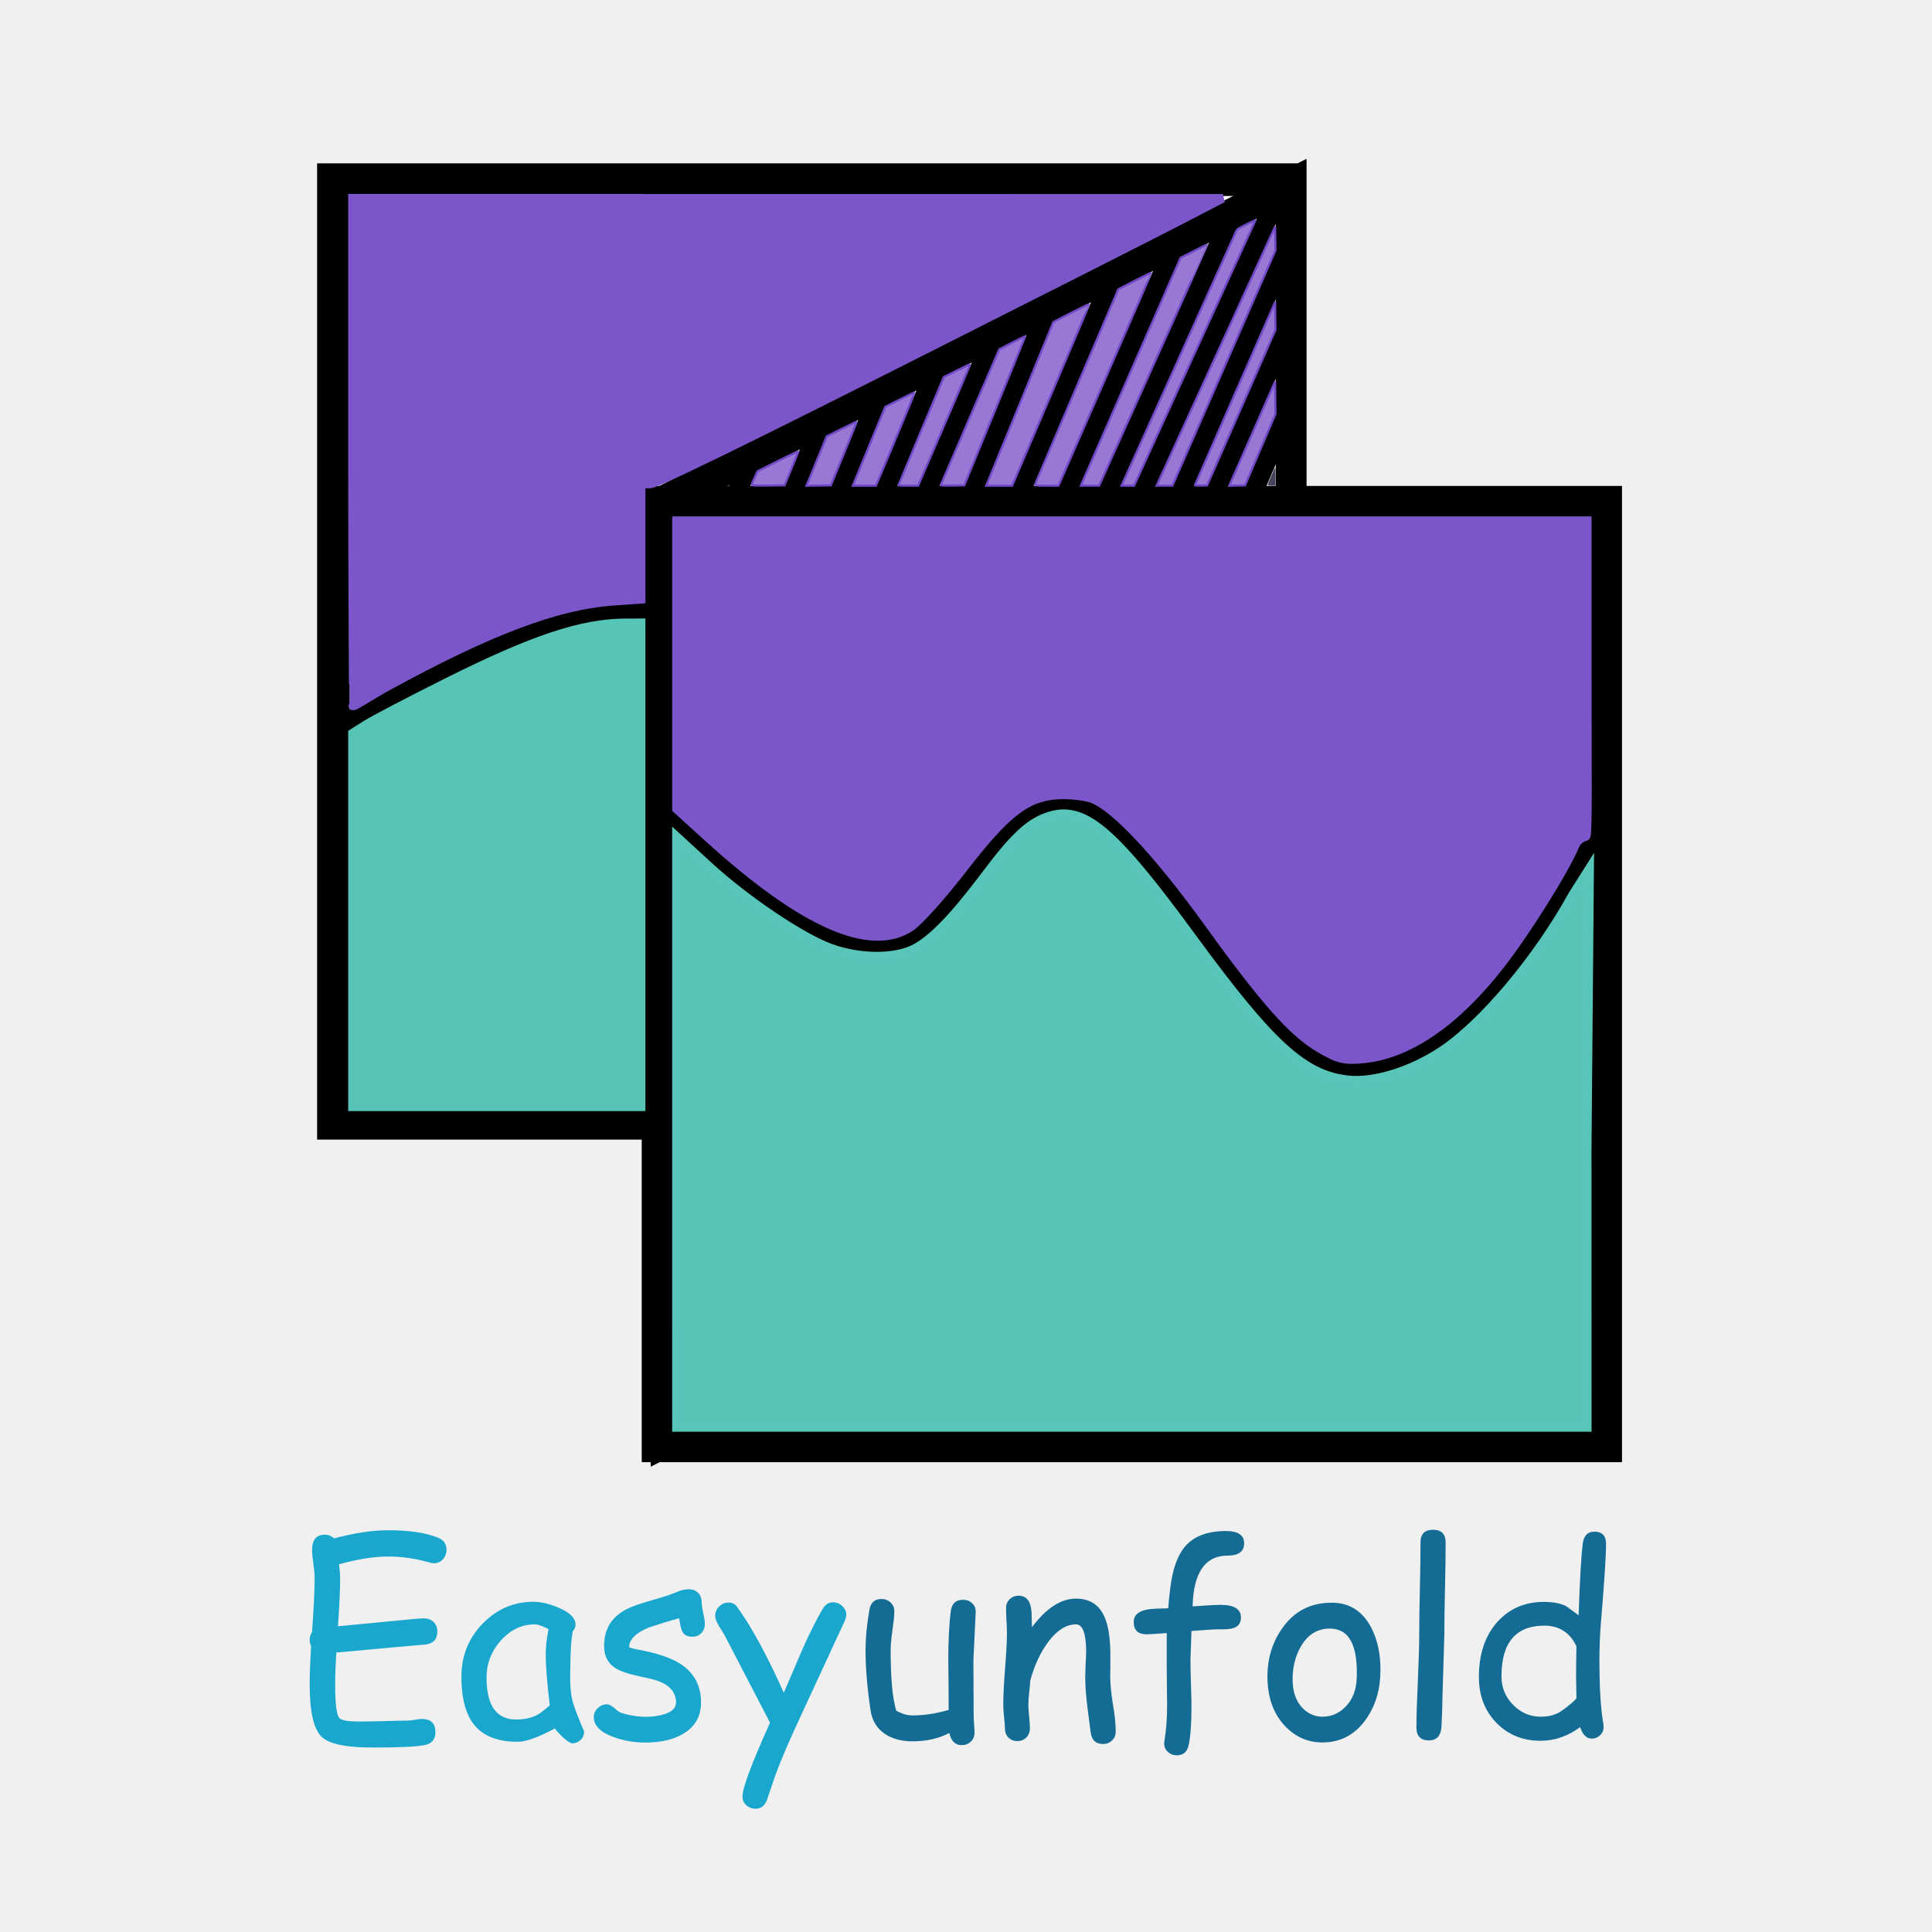
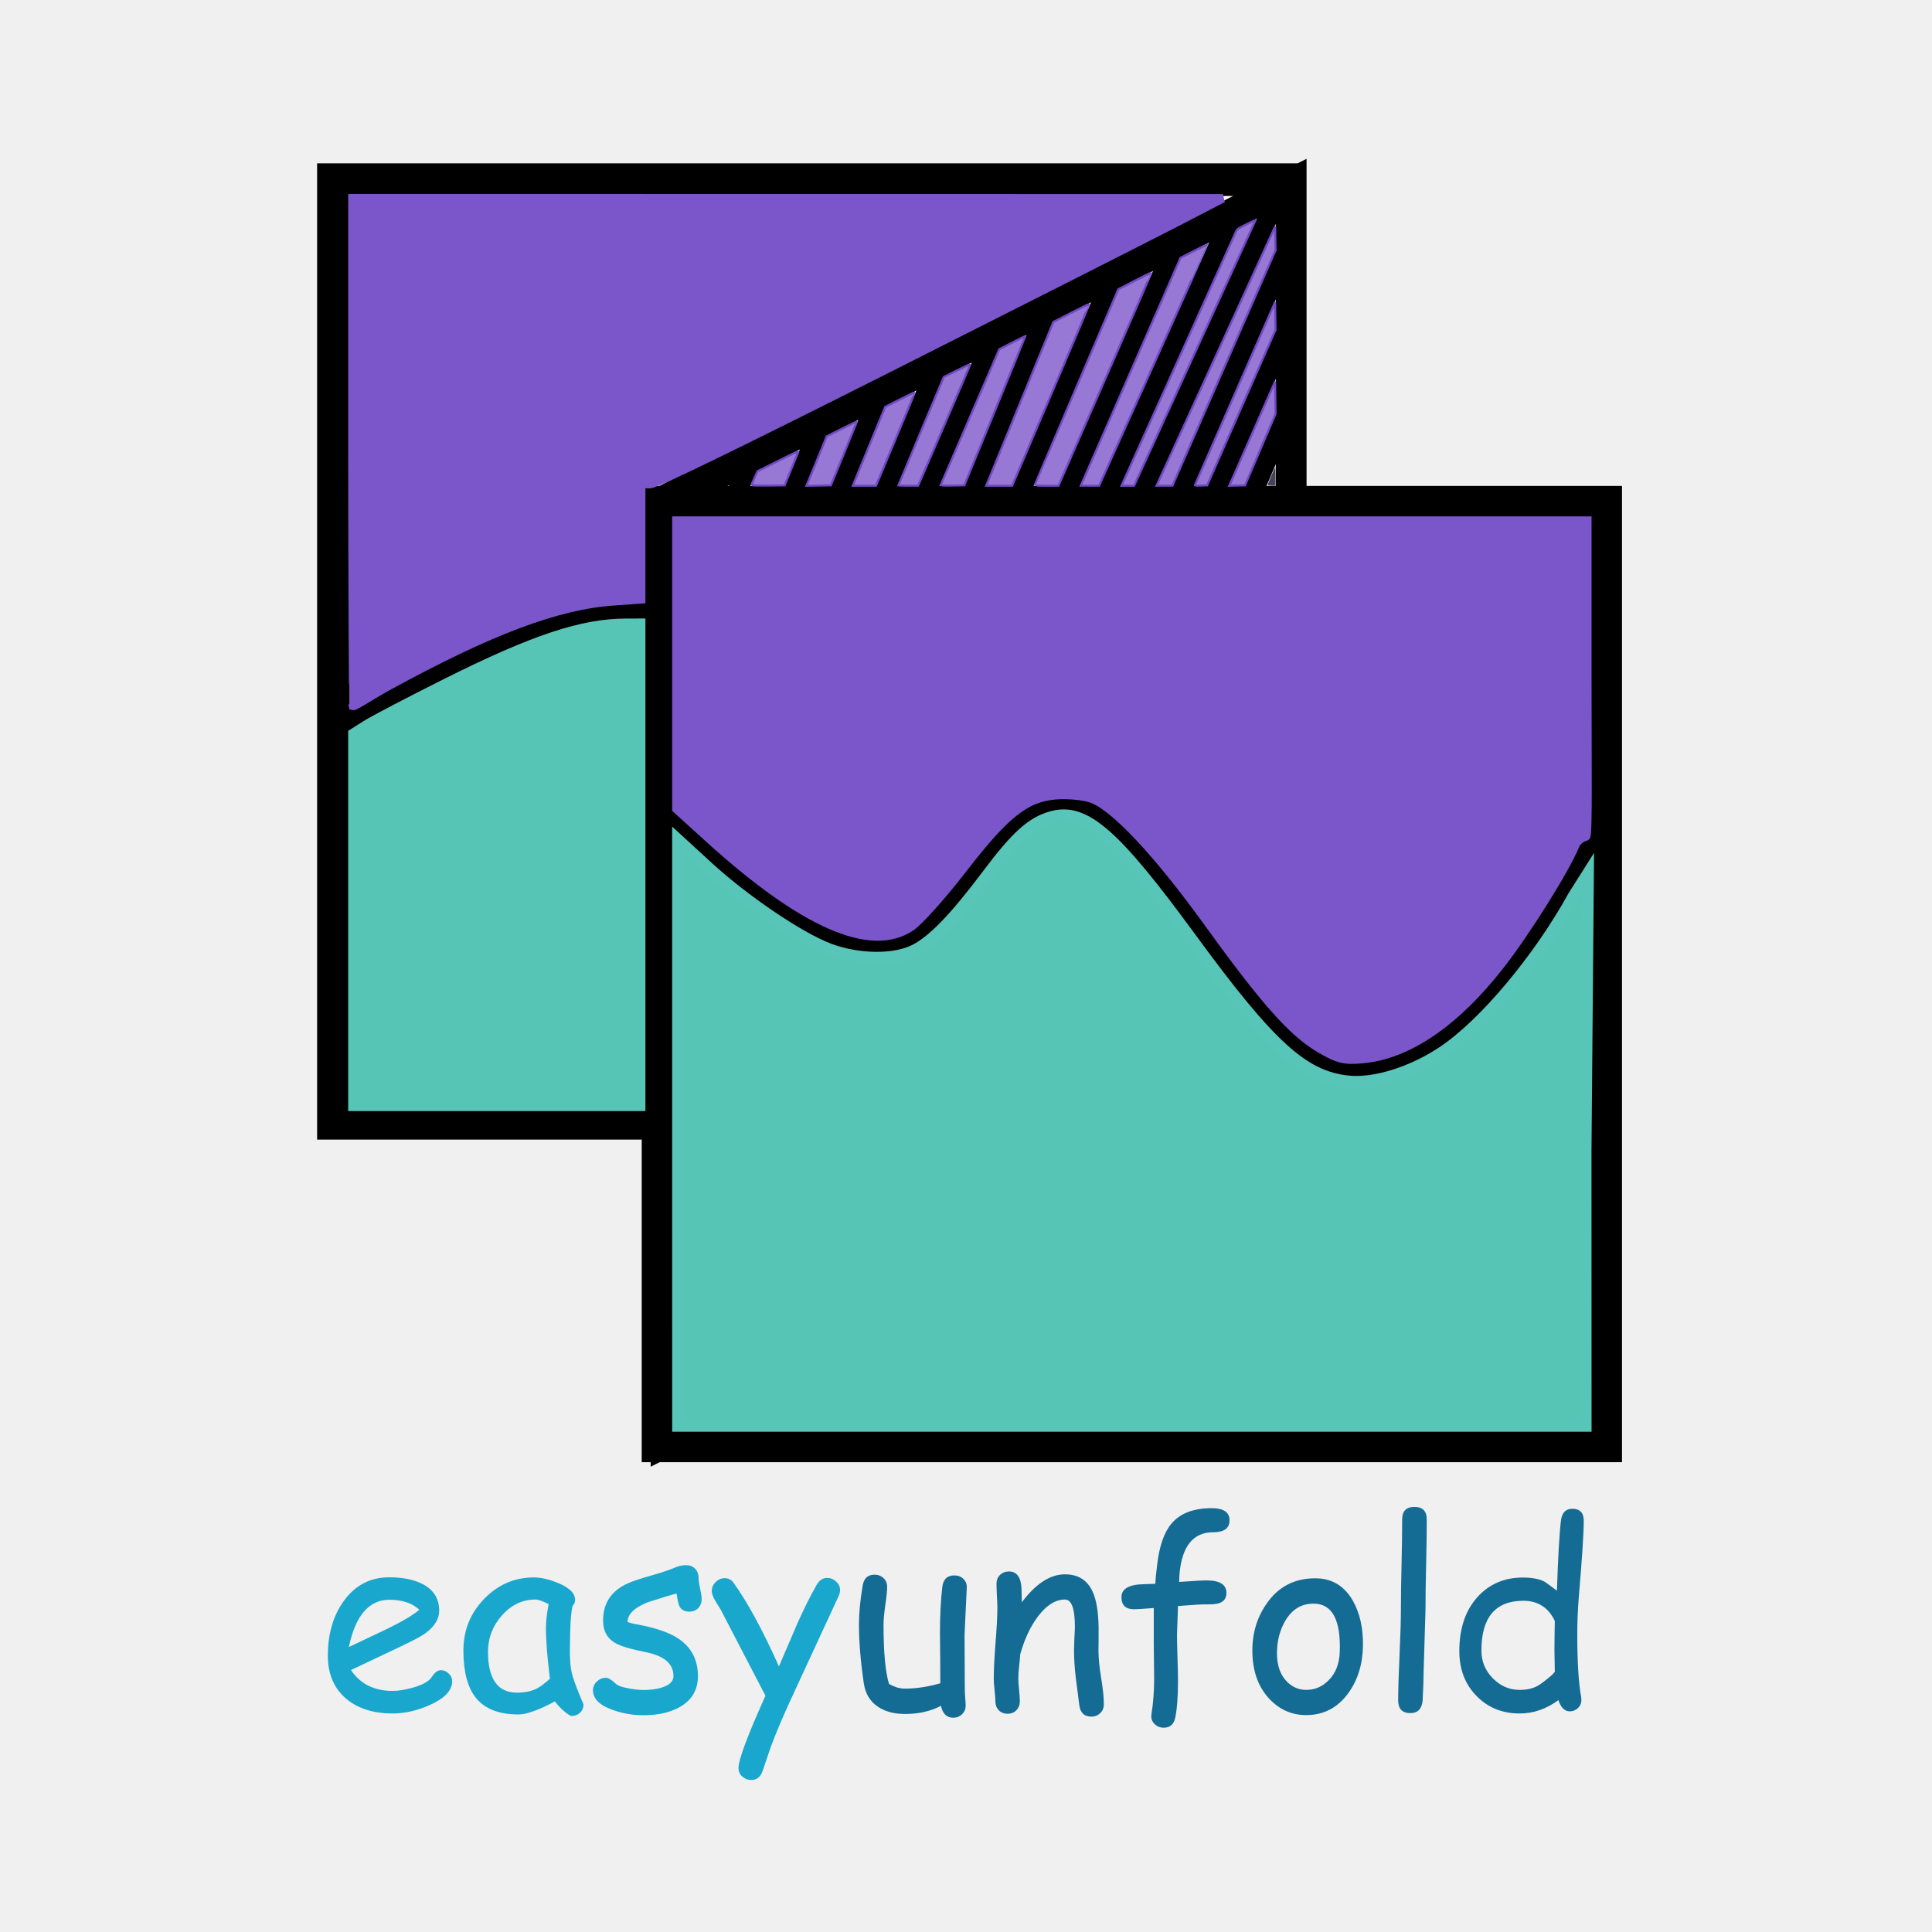
<svg xmlns="http://www.w3.org/2000/svg" width="512" height="512" viewBox="0 0 512 512" version="1.1" id="svg5" xml:space="preserve">
  <defs id="defs2" />
  <g id="layer1">
    <g id="g5330" style="display:none">
      <path style="fill:none;stroke:#000000;stroke-width:4;stroke-dasharray:16, 4;stroke-dashoffset:0;stroke-opacity:1" d="m 314.055,169.998 v 97.583 l -97.119,47.093" id="path1266" />
      <path style="fill:none;stroke:#000000;stroke-width:4;stroke-dasharray:16, 4;stroke-dashoffset:0;stroke-opacity:1" d="m 217.708,266.345 96.347,1.235" id="path3698" />
    </g>
    <path style="fill:#ffdd55;fill-opacity:1;stroke:none;stroke-width:1.31;stroke-dasharray:none;stroke-dashoffset:0;stroke-opacity:1" d="" id="path6287" />
    <g aria-label="easyunfold" id="text12029" style="font-size:40px;font-family:'Comic Sans MS';-inkscape-font-specification:'Comic Sans MS';fill:#7b55ca;stroke-width:3">
      <g id="g24918" transform="matrix(1.730283,0,0,1.730283,-201.2396,-161.8393)">
        <rect style="fill:#ffffff;stroke:#000000;stroke-width:5;stroke-dasharray:none;stroke-opacity:1" id="rect1015" width="145.139" height="144.521" x="167.373" y="121.052" />
        <path style="fill:none;fill-opacity:1;stroke:#000000;stroke-width:3;stroke-dasharray:none;stroke-dashoffset:0;stroke-opacity:1" d="m 168.149,205.001 c 0,0 27.469,-16.902 40.926,-17.623 35.681,0.182 35.555,-9.548 65.52,-8.115 22.364,1.222 37.983,16.676 37.983,16.676" id="path5211-5" />
        <rect style="fill:#ffffff;stroke:#000000;stroke-width:5.293;stroke-dasharray:none;stroke-opacity:1" id="rect1015-7-5" width="107.26" height="144.256" x="244.623" y="280.415" transform="matrix(0.8925004,-0.4510466,0,1,0,0)" ry="0" />
        <g id="g2556" style="fill:none;fill-opacity:1;stroke:#000000;stroke-width:3;stroke-dasharray:none;stroke-opacity:1">
          <path style="fill:none;fill-opacity:1;stroke:#000000;stroke-width:3;stroke-dasharray:none;stroke-dashoffset:0;stroke-opacity:1" d="m 305.047,126.43 -19.871,44.108" id="path1510" />
          <path style="fill:none;fill-opacity:1;stroke:#000000;stroke-width:3;stroke-dasharray:none;stroke-dashoffset:0;stroke-opacity:1" d="M 312.799,121.844 290.526,170.538" id="path1510-4" />
          <path style="fill:none;fill-opacity:1;stroke:#000000;stroke-width:3;stroke-dasharray:none;stroke-dashoffset:0;stroke-opacity:1" d="m 313.454,131.67 -17.032,38.868" id="path1510-4-0" />
          <path style="fill:none;fill-opacity:1;stroke:#000000;stroke-width:3;stroke-dasharray:none;stroke-dashoffset:0;stroke-opacity:1" d="m 314.109,142.37 -13.538,30.789" id="path2523" />
          <path style="fill:none;fill-opacity:1;stroke:#000000;stroke-width:3;stroke-dasharray:none;stroke-dashoffset:0;stroke-opacity:1" d="m 313.891,155.69 -6.987,16.377" id="path2525" />
          <path style="fill:none;fill-opacity:1;stroke:#000000;stroke-width:3;stroke-dasharray:none;stroke-dashoffset:0;stroke-opacity:1" d="M 296.204,131.234 279.172,170.101" id="path2527" />
          <path style="fill:none;fill-opacity:1;stroke:#000000;stroke-width:3;stroke-dasharray:none;stroke-dashoffset:0;stroke-opacity:1" d="m 287.032,135.164 -15.503,36.248" id="path2529" />
          <path style="fill:none;fill-opacity:1;stroke:#000000;stroke-width:3;stroke-dasharray:none;stroke-dashoffset:0;stroke-opacity:1" d="M 276.77,140.841 262.795,174.905" id="path2531" />
          <path style="fill:none;fill-opacity:1;stroke:#000000;stroke-width:3;stroke-dasharray:none;stroke-dashoffset:0;stroke-opacity:1" d="m 268.909,144.117 -11.791,27.295" id="path2533" />
          <path style="fill:none;fill-opacity:1;stroke:#000000;stroke-width:3;stroke-dasharray:none;stroke-dashoffset:0;stroke-opacity:1" d="m 260.611,147.829 -9.826,23.364" id="path2535" />
          <path style="fill:none;fill-opacity:1;stroke:#000000;stroke-width:3;stroke-dasharray:none;stroke-dashoffset:0;stroke-opacity:1" d="m 251.44,152.851 -7.206,17.469" id="path2537" />
          <path style="fill:none;fill-opacity:1;stroke:#000000;stroke-width:3;stroke-dasharray:none;stroke-dashoffset:0;stroke-opacity:1" d="m 241.832,158.965 -5.677,13.757" id="path2539" />
          <path style="fill:none;fill-opacity:1;stroke:#000000;stroke-width:3;stroke-dasharray:none;stroke-dashoffset:0;stroke-opacity:1" d="m 232.006,162.677 -3.494,7.643" id="path2541" />
        </g>
        <rect style="display:inline;fill:#ffffff;stroke:#000000;stroke-width:5;stroke-dasharray:none;stroke-opacity:1" id="rect1015-7" width="145.139" height="144.521" x="217.09" y="170.461" />
        <path style="fill:none;fill-opacity:1;stroke:#000000;stroke-width:3;stroke-dasharray:none;stroke-dashoffset:0;stroke-opacity:1" d="m 217.399,216.782 c 0,0 20.511,22.646 33.969,21.925 11.767,-0.63 15.721,-21.533 27.484,-22.234 14.595,-0.869 28.815,41.83 45.394,41.071 20.511,-0.939 35.513,-35.513 35.513,-35.513 m -82.451,0" id="path5211" />
        <path style="fill:#7b55ca;fill-opacity:1;stroke:#7b55ca;stroke-width:1.853;stroke-dasharray:none;stroke-dashoffset:0;stroke-opacity:1" d="m 318.617,253.908 c -4.15,-2.432 -8.413,-7.229 -16.946,-19.064 -7.923,-10.989 -14.646,-18.129 -18.164,-19.29 -1.277,-0.422 -3.765,-0.647 -5.528,-0.501 -4.7,0.39 -7.845,2.876 -14.438,11.415 -3.1,4.014 -6.645,7.976 -7.878,8.805 -5.987,4.024 -16.27,-0.524 -30.615,-13.54 l -4.869,-4.418 v -21.883 -21.883 h 69.481 69.481 v 23.778 c 0,13.252 0.135,24.153 -0.168,24.153 -0.298,0 -1.266,0.465 -1.691,1.491 -1.526,3.683 -7.473,13.173 -11.436,18.248 -6.79,8.696 -13.978,13.611 -20.827,14.241 -2.797,0.257 -3.68,0.043 -6.403,-1.553 z" id="path5502" />
        <path style="fill:#57c5b6;fill-opacity:1;stroke:#57c5b7;stroke-width:1.853;stroke-dasharray:none;stroke-dashoffset:0;stroke-opacity:1" d="m 220.179,267.067 v -44.827 l 4.478,4.11 c 5.638,5.175 14.118,10.905 18.647,12.599 4.492,1.681 10.064,1.73 13.184,0.117 2.798,-1.446 6.159,-4.936 11.117,-11.543 4.415,-5.884 6.759,-7.997 9.806,-8.838 5.013,-1.384 9.547,2.575 21.215,18.521 12.165,16.626 17.296,21.288 24.202,21.989 4.025,0.408 9.735,-1.368 14.443,-4.493 6.335,-4.205 14.73,-14.202 20.092,-23.925 l 2.132,-3.375 -0.364,42.34 0.011,42.152 h -69.481 -69.481 z" id="path5577" />
        <path style="fill:#7149c6;fill-opacity:0.733;stroke:#7149c6;stroke-width:0.328;stroke-dasharray:none;stroke-dashoffset:0;stroke-opacity:1" d="m 308.09,159.945 3.508,-7.979 0.029,2.491 0.029,2.491 -2.331,5.458 -2.331,5.458 -1.206,0.031 -1.206,0.031 z" id="path6291" />
        <path style="fill:#000022;fill-opacity:0.733;stroke:none;stroke-width:0.328;stroke-dasharray:none;stroke-dashoffset:0;stroke-opacity:1" d="m 310.451,167.818 c 0,-0.108 1.074,-2.648 1.153,-2.727 0.026,-0.026 0.048,0.599 0.048,1.389 v 1.438 h -0.6 c -0.33,0 -0.6,-0.045 -0.6,-0.1 z" id="path6293" />
        <path style="fill:#7149c6;fill-opacity:0.733;stroke:#7149c6;stroke-width:0.328;stroke-dasharray:none;stroke-dashoffset:0;stroke-opacity:1" d="m 299.343,167.786 c 0.03,-0.077 2.8,-6.405 6.155,-14.061 l 6.1,-13.92 0.029,2.13 0.029,2.13 -5.233,11.9 -5.233,11.9 -0.951,0.032 c -0.742,0.025 -0.939,7.6e-4 -0.896,-0.109 z" id="path6295" />
        <path style="fill:#7149c6;fill-opacity:0.733;stroke:#7149c6;stroke-width:0.328;stroke-dasharray:none;stroke-dashoffset:0;stroke-opacity:1" d="m 298.952,155.881 c 3.028,-6.62 7.112,-15.549 9.076,-19.842 l 3.57,-7.805 0.03,1.821 0.03,1.821 -7.891,18.019 -7.891,18.019 -1.215,0.002 -1.215,0.002 z" id="path6297" />
        <path style="fill:#7149c6;fill-opacity:0.733;stroke:#7149c6;stroke-width:0.328;stroke-dasharray:none;stroke-dashoffset:0;stroke-opacity:1" d="m 288.336,167.345 c 0.307,-0.693 17.118,-38 17.322,-38.441 0.112,-0.241 0.458,-0.468 1.555,-1.018 0.777,-0.389 1.386,-0.642 1.355,-0.563 -0.031,0.08 -4.221,9.246 -9.31,20.37 l -9.253,20.225 h -0.962 -0.962 z" id="path6299" />
        <path style="fill:#7149c6;fill-opacity:0.733;stroke:#7149c6;stroke-width:0.328;stroke-dasharray:none;stroke-dashoffset:0;stroke-opacity:1" d="m 281.949,167.672 c 0.053,-0.135 3.486,-7.984 7.628,-17.441 l 7.532,-17.196 2.057,-1.058 c 1.131,-0.582 2.07,-1.044 2.086,-1.028 0.017,0.017 -3.714,8.341 -8.29,18.499 l -8.32,18.469 h -1.395 -1.395 z" id="path6301" />
        <path style="fill:#7149c6;fill-opacity:0.733;stroke:#7149c6;stroke-width:0.328;stroke-dasharray:none;stroke-dashoffset:0;stroke-opacity:1" d="m 274.75,167.891 c 4e-5,-0.015 2.888,-6.783 6.418,-15.039 l 6.418,-15.012 2.49,-1.29 c 1.37,-0.71 2.516,-1.264 2.548,-1.233 0.032,0.032 -3.151,7.38 -7.072,16.33 l -7.13,16.272 h -1.836 c -1.01,0 -1.836,-0.012 -1.836,-0.027 z" id="path6303" />
        <path style="fill:#7149c6;fill-opacity:0.733;stroke:#7149c6;stroke-width:0.328;stroke-dasharray:none;stroke-dashoffset:0;stroke-opacity:1" d="m 268.955,164.015 c 0.881,-2.147 3.196,-7.787 5.142,-12.533 l 3.54,-8.63 2.715,-1.396 c 1.493,-0.768 2.742,-1.369 2.775,-1.336 0.033,0.033 -2.609,6.301 -5.87,13.929 l -5.93,13.869 h -1.987 -1.987 z" id="path6307" />
        <path style="fill:#7149c6;fill-opacity:0.733;stroke:#7149c6;stroke-width:0.328;stroke-dasharray:none;stroke-dashoffset:0;stroke-opacity:1" d="m 260.398,167.779 c 0.03,-0.079 2.058,-4.78 4.507,-10.447 l 4.452,-10.303 1.987,-1.029 c 1.093,-0.566 1.985,-0.988 1.983,-0.938 -0.002,0.05 -2.103,5.201 -4.668,11.446 l -4.663,11.355 -1.826,0.03 c -1.474,0.024 -1.815,0.002 -1.771,-0.114 z" id="path6309" />
        <path style="fill:#7149c6;fill-opacity:0.733;stroke:#7149c6;stroke-width:0.328;stroke-dasharray:none;stroke-dashoffset:0;stroke-opacity:1" d="m 253.897,167.875 c 0,-0.024 1.566,-3.766 3.48,-8.317 l 3.48,-8.275 2.034,-1.018 c 1.119,-0.56 2.034,-0.984 2.034,-0.942 0,0.042 -1.8,4.243 -4,9.335 l -4,9.259 h -1.514 c -0.833,0 -1.514,-0.019 -1.514,-0.043 z" id="path6311" />
        <path style="fill:#7149c6;fill-opacity:0.733;stroke:#7149c6;stroke-width:0.328;stroke-dasharray:none;stroke-dashoffset:0;stroke-opacity:1" d="m 247.673,166.089 c 0.413,-1.006 1.529,-3.72 2.481,-6.032 l 1.731,-4.203 2.218,-1.127 c 1.22,-0.62 2.244,-1.1 2.277,-1.068 0.033,0.033 -1.284,3.254 -2.926,7.159 l -2.985,7.1 h -1.772 -1.772 z" id="path6313" />
        <path style="fill:#7149c6;fill-opacity:0.733;stroke:#7149c6;stroke-width:0.328;stroke-dasharray:none;stroke-dashoffset:0;stroke-opacity:1" d="m 240.424,166.474 c 0.332,-0.797 1.03,-2.497 1.551,-3.779 l 0.948,-2.329 2.277,-1.143 c 1.252,-0.629 2.296,-1.125 2.319,-1.102 0.023,0.023 -0.86,2.224 -1.961,4.892 l -2.003,4.851 -1.867,0.03 -1.867,0.03 z" id="path6315" />
        <path style="fill:#7149c6;fill-opacity:0.733;stroke:#7149c6;stroke-width:0.328;stroke-dasharray:none;stroke-dashoffset:0;stroke-opacity:1" d="m 231.405,167.838 c -4e-4,-0.046 0.207,-0.544 0.462,-1.106 l 0.463,-1.022 3.15,-1.576 c 2.219,-1.11 3.131,-1.518 3.086,-1.38 -0.035,0.108 -0.521,1.301 -1.08,2.652 l -1.016,2.457 -2.532,0.029 c -1.393,0.016 -2.532,-0.008 -2.533,-0.055 z" id="path6317" />
-         <path d="m 182.775,332.965 q -0.273,0 -0.605,-0.098 -3.301,-0.938 -6.367,-0.938 -1.602,0 -3.496,0.293 -1.895,0.293 -4.082,0.898 0.176,1.27 0.176,2.031 0,2.715 -0.332,7.461 l 8.555,-0.82 q 3.77,-0.391 4.629,-0.391 0.859,0 1.445,0.547 0.586,0.547 0.586,1.465 0,1.777 -1.797,1.992 l -4.648,0.41 -9.023,0.82 q -0.078,1.387 -0.137,2.637 -0.039,1.23 -0.039,2.305 0,4.316 0.625,5.078 0.469,0.547 3.066,0.547 1.211,0 3.633,-0.059 2.441,-0.078 3.672,-0.078 0.391,0 1.152,-0.117 0.762,-0.137 1.133,-0.137 2.07,0 2.07,2.031 0,1.641 -1.66,1.973 -1.836,0.371 -7.949,0.371 -6.055,0 -7.773,-1.602 -1.875,-1.738 -1.875,-8.008 0,-1.25 0.059,-2.734 0.059,-1.484 0.156,-3.203 -0.215,-0.449 -0.215,-0.957 0,-0.664 0.371,-1.191 0.391,-5.645 0.391,-8.34 0,-0.723 -0.195,-2.109 -0.195,-1.406 -0.195,-2.129 0,-2.324 1.953,-2.324 0.82,0 1.406,0.566 2.344,-0.625 4.414,-0.938 2.09,-0.312 3.926,-0.312 4.746,0 7.578,1.133 1.309,0.527 1.309,1.875 0,0.781 -0.508,1.387 -0.566,0.664 -1.406,0.664 z" id="path12409" style="fill:#19a7ce;fill-opacity:1" />
-         <path d="m 203.947,360.543 q -0.371,0 -1.348,-0.859 -0.879,-0.801 -1.309,-1.426 -1.875,1.016 -3.301,1.523 -1.426,0.527 -2.383,0.527 -4.57,0 -6.66,-2.578 -1.973,-2.422 -1.973,-7.422 0,-4.727 3.242,-8.086 3.262,-3.359 7.773,-3.359 1.699,0 3.809,0.879 2.656,1.094 2.656,2.637 0,0.527 -0.391,0.938 -0.195,0.742 -0.312,2.441 -0.098,1.699 -0.117,4.355 -0.019,2.422 0.332,3.828 0.195,0.859 1.23,3.438 0.137,0.352 0.449,1.035 l 0.117,0.332 q 0,0.781 -0.547,1.289 -0.547,0.508 -1.27,0.508 z m -4.062,-13.574 q 0,-0.84 0.098,-1.816 0.117,-0.996 0.332,-2.109 -0.723,-0.371 -1.25,-0.547 -0.508,-0.176 -0.82,-0.176 -3.027,0 -5.234,2.48 -2.188,2.461 -2.188,5.684 0,3.203 1.133,4.805 1.133,1.602 3.398,1.602 1.875,0 3.184,-0.684 0.703,-0.371 1.973,-1.484 -0.625,-5.176 -0.625,-7.754 z" id="path12411" style="fill:#19a7ce;fill-opacity:1" />
-         <path d="m 222.345,344.215 q -1.074,0 -1.504,-0.723 -0.293,-0.508 -0.508,-2.109 -1.465,0.371 -4.512,1.367 -3.145,1.25 -3.164,3.086 0.586,0.215 1.152,0.312 4.492,0.801 6.68,2.207 3.184,2.051 3.184,5.938 0,3.184 -2.754,4.805 -2.285,1.328 -5.781,1.328 -2.559,0 -4.883,-0.859 -3.008,-1.094 -3.008,-3.047 0,-0.781 0.605,-1.367 0.625,-0.586 1.406,-0.586 0.605,0 1.562,0.938 0.469,0.449 2.109,0.742 1.309,0.234 2.207,0.234 1.641,0 2.891,-0.391 1.816,-0.566 1.816,-1.797 0,-2.656 -3.711,-3.594 l -2.031,-0.449 q -2.598,-0.566 -3.691,-1.328 -1.582,-1.094 -1.582,-3.301 0,-4.082 3.848,-5.82 1.172,-0.527 3.75,-1.25 2.578,-0.742 3.691,-1.25 0.801,-0.352 1.738,-0.352 0.84,0 1.367,0.547 0.547,0.547 0.547,1.426 0,0.566 0.234,1.66 0.254,1.094 0.254,1.66 0,0.879 -0.547,1.426 -0.527,0.547 -1.367,0.547 z" id="path12413" style="fill:#19a7ce;fill-opacity:1" />
-         <path d="m 245.666,341.833 -6.758,14.609 q -2.5,5.332 -3.828,8.926 l -1.289,3.789 q -0.508,1.406 -1.758,1.406 -0.82,0 -1.426,-0.547 -0.586,-0.527 -0.586,-1.328 0,-1.953 4.219,-11.309 l -6.992,-13.457 -0.879,-1.426 q -0.527,-0.898 -0.527,-1.504 0,-0.801 0.605,-1.406 0.625,-0.605 1.387,-0.605 0.898,0 1.387,0.684 3.32,4.609 7.129,13.125 l 2.891,-6.738 q 1.562,-3.496 3.008,-6.016 0.625,-1.094 1.641,-1.094 0.801,0 1.406,0.566 0.625,0.566 0.625,1.348 0,0.43 -0.254,0.977 z" id="path12415" style="fill:#19a7ce;fill-opacity:1" />
-         <path d="m 265.392,347.848 q 0,1.406 0.019,4.219 0.019,2.812 0.019,4.219 0,0.43 0.059,1.309 0.078,0.879 0.078,1.309 0,0.84 -0.566,1.367 -0.566,0.547 -1.387,0.547 -1.504,0 -1.914,-1.855 -2.441,1.27 -5.625,1.27 -2.559,0 -4.238,-1.133 -1.855,-1.25 -2.207,-3.652 -0.762,-5.176 -0.762,-9.219 0,-2.676 0.586,-6.094 0.273,-1.699 1.855,-1.699 0.84,0 1.406,0.547 0.566,0.527 0.566,1.367 0,0.898 -0.293,2.871 -0.273,1.973 -0.273,3.008 0,3.262 0.215,5.586 0.215,2.324 0.645,3.73 0.645,0.352 1.27,0.547 0.625,0.176 1.23,0.176 2.617,0 5.527,-0.84 l -0.019,-3.965 -0.039,-3.789 q 0,-4.219 0.371,-7.324 0.215,-1.797 1.895,-1.797 0.84,0 1.406,0.547 0.566,0.547 0.527,1.367 z" id="path12417" style="fill:#146c94;fill-opacity:1;stroke:none;stroke-opacity:1" />
-         <path d="m 285.236,360.641 q -1.68,0 -1.895,-1.836 l -0.547,-4.277 q -0.273,-2.285 -0.273,-4.277 0,-0.547 0.059,-1.855 0.078,-1.309 0.078,-1.855 0,-4.219 -1.562,-4.219 -2.188,0 -4.18,2.598 -1.797,2.363 -2.812,5.977 -0.039,0.762 -0.176,1.914 -0.117,0.977 -0.117,1.895 0,0.586 0.117,1.758 0.117,1.172 0.117,1.758 0,0.879 -0.547,1.426 -0.527,0.547 -1.367,0.547 -0.859,0 -1.387,-0.547 -0.527,-0.547 -0.527,-1.426 0,-0.586 -0.137,-1.758 -0.117,-1.172 -0.117,-1.758 0,-2.012 0.273,-5.566 0.293,-3.574 0.293,-5.586 0,-0.625 -0.078,-1.855 -0.059,-1.23 -0.059,-1.855 0,-0.84 0.547,-1.367 0.566,-0.547 1.387,-0.547 1.797,0 1.973,2.539 l 0.059,2.285 q 3.281,-4.375 6.738,-4.375 3.125,0 4.355,2.754 0.84,1.836 0.918,5.43 v 1.973 l -0.019,1.816 q 0,1.621 0.41,4.199 0.43,2.559 0.43,4.16 0,0.859 -0.566,1.387 -0.547,0.547 -1.387,0.547 z" id="path12419" style="fill:#146c94;fill-opacity:1;stroke:none;stroke-opacity:1" />
-         <path d="m 304.318,331.793 q -4.727,0 -5.293,6.562 l -0.059,1.211 q 3.32,-0.234 4.297,-0.234 3.105,0 3.105,1.953 0,1.426 -1.523,1.699 -0.664,0.117 -1.562,0.098 -0.879,-0.039 -4.492,0.254 l -0.156,4.453 q 0,1.211 0.078,3.633 0.078,2.422 0.078,3.613 0,3.711 -0.43,5.781 -0.332,1.562 -1.816,1.562 -0.801,0 -1.367,-0.527 -0.566,-0.508 -0.566,-1.289 0,-0.156 0.039,-0.391 0.41,-2.539 0.41,-5.527 l -0.059,-5.332 V 343.649 q -2.441,0.195 -3.086,0.195 -1.973,0 -1.973,-1.895 0,-1.934 3.418,-2.031 l 1.875,-0.059 q 0.059,-1.094 0.293,-2.969 0.508,-4.336 2.188,-6.387 2.031,-2.48 6.348,-2.48 2.793,0 2.793,1.895 0,1.875 -2.539,1.875 z" id="path12421" style="fill:#146c94;fill-opacity:1;stroke:none;stroke-opacity:1" />
-         <path d="m 318.849,360.407 q -3.281,0 -5.645,-2.422 -2.637,-2.695 -2.773,-7.246 -0.117,-4.414 2.227,-7.773 2.734,-3.965 7.617,-3.965 3.906,0 5.918,3.574 1.602,2.891 1.543,6.953 -0.059,4.336 -2.266,7.402 -2.5,3.477 -6.621,3.477 z m 1.172,-17.441 q -2.871,-0.019 -4.473,2.734 -1.27,2.207 -1.27,5.039 0,2.832 1.543,4.414 1.289,1.309 3.027,1.309 2.031,0 3.496,-1.484 1.66,-1.641 1.758,-4.434 0.273,-7.559 -4.082,-7.578 z" id="path12423" style="fill:#146c94;fill-opacity:1;stroke:none;stroke-opacity:1" />
-         <path d="m 337.521,343.903 -0.293,9.707 q 0,1.543 -0.156,4.531 -0.195,1.953 -1.914,1.953 -1.914,0 -1.914,-1.992 0,-2.363 0.215,-7.09 0.215,-4.746 0.215,-7.109 0,-3.086 0.098,-7.051 0.098,-3.984 0.098,-7.07 0,-1.953 1.914,-1.953 1.934,0 1.934,1.953 0,3.086 -0.098,7.07 -0.098,3.965 -0.098,7.051 z" id="path12425" style="fill:#146c94;fill-opacity:1;stroke:none;stroke-opacity:1" />
-         <path d="m 361.506,342.008 q -0.234,2.871 -0.234,5.742 0,6.504 0.605,9.824 0.039,0.273 0.039,0.449 0,0.781 -0.547,1.289 -0.547,0.508 -1.27,0.508 -1.211,0 -1.777,-1.758 -1.406,1.035 -2.93,1.562 -1.504,0.527 -3.145,0.527 -4.043,0 -6.699,-2.695 -2.734,-2.754 -2.734,-7.07 0,-5.215 2.754,-8.359 2.773,-3.145 7.188,-3.145 2.266,0 3.496,0.703 l 1.836,1.348 q 0.273,-8.223 0.645,-11.074 0.254,-1.738 1.777,-1.738 1.777,0 1.777,1.895 0,2.715 -0.781,11.992 z m -8.672,0.508 q -3.281,0 -4.922,1.953 -1.641,1.934 -1.641,5.84 0,2.52 1.777,4.336 1.797,1.816 4.199,1.816 1.641,0 2.773,-0.605 0.664,-0.352 2.168,-1.621 0.293,-0.254 0.566,-0.605 l -0.059,-3.379 0.019,-2.266 0.039,-2.305 q -0.742,-1.582 -1.973,-2.363 -1.23,-0.801 -2.949,-0.801 z" id="path12427" style="fill:#146c94;fill-opacity:1;stroke:none;stroke-opacity:1" />
        <path style="fill:#7b55ca;fill-opacity:1;stroke:#7b55ca;stroke-width:2.251;stroke-dasharray:none;stroke-dashoffset:0;stroke-opacity:1" d="M 93.398,119.654 V 52.513 l 115.341,0.016 115.341,0.016 -10.878,5.654 C 307.219,61.308 273.585,78.349 238.46,96.067 195.011,117.983 173.848,128.281 172.256,128.281 h -2.34 v 15.276 15.276 l -7.314,0.515 c -15.006,1.057 -32.777,7.752 -59.811,22.534 -4.943,2.703 -10.073,6.306 -9.19,4.914 0.06,-0.094 -0.203,-30.214 -0.203,-67.141 z" id="path25178" transform="matrix(0.5779401,0,0,0.5779401,116.3045,93.53345)" />
        <path style="fill:#57c5b6;fill-opacity:1;stroke:#57c5b6;stroke-width:2.251;stroke-dasharray:none;stroke-dashoffset:0;stroke-opacity:1" d="m 93.398,243.811 v -49.511 l 3.563,-2.261 c 1.96,-1.243 11.497,-6.231 21.193,-11.085 23.189,-11.607 36.07,-15.892 47.824,-15.909 l 3.938,-0.006 v 64.141 64.141 H 131.657 93.398 Z" id="path25472" transform="matrix(0.5779401,0,0,0.5779401,116.3045,93.53345)" />
+         <g id="g78" transform="translate(4.50328,-50.06687)">
+           <path style="font-size:39.152px;fill:#146c94;fill-opacity:1;fill-rule:nonzero;stroke-width:0.595" d="m 353.606,388.277 q -0.229,2.81 -0.229,5.62 0,6.366 0.593,9.616 0.038,0.268 0.038,0.44 0,0.765 -0.535,1.262 -0.535,0.497 -1.243,0.497 -1.185,0 -1.74,-1.721 -1.376,1.013 -2.868,1.529 -1.472,0.516 -3.078,0.516 -3.957,0 -6.557,-2.638 -2.676,-2.696 -2.676,-6.92 0,-5.104 2.696,-8.182 2.715,-3.078 7.035,-3.078 2.218,0 3.422,0.688 l 1.797,1.319 q 0.268,-8.048 0.631,-10.839 0.249,-1.701 1.74,-1.701 1.74,0 1.74,1.854 0,2.657 -0.765,11.738 z m -8.488,0.497 q -3.212,0 -4.817,1.912 -1.606,1.893 -1.606,5.716 0,2.466 1.74,4.244 1.759,1.778 4.11,1.778 1.606,0 2.715,-0.593 0.65,-0.344 2.122,-1.587 0.287,-0.249 0.554,-0.593 l -0.057,-3.307 0.019,-2.218 0.038,-2.256 q -0.726,-1.548 -1.931,-2.313 -1.204,-0.784 -2.887,-0.784 z" id="path76" />
+           <path style="font-size:39.152px;fill:#146c94;fill-opacity:1;fill-rule:nonzero;stroke-width:0.595" d="m 330.131,390.132 -0.287,9.501 q 0,1.51 -0.153,4.435 -0.191,1.912 -1.873,1.912 -1.873,0 -1.873,-1.95 0,-2.313 0.21,-6.939 0.21,-4.645 0.21,-6.959 0,-3.02 0.096,-6.901 0.096,-3.9 0.096,-6.92 0,-1.912 1.873,-1.912 1.893,0 1.893,1.912 0,3.021 -0.096,6.92 -0.096,3.881 -0.096,6.901 z" id="path75" />
+           <path style="font-size:39.152px;fill:#146c94;fill-opacity:1;fill-rule:nonzero;stroke-width:0.595" d="m 311.855,406.286 q -3.212,0 -5.525,-2.371 -2.581,-2.638 -2.715,-7.092 -0.115,-4.32 2.179,-7.609 2.676,-3.881 7.456,-3.881 3.823,0 5.792,3.498 1.568,2.829 1.51,6.806 -0.057,4.244 -2.218,7.245 -2.447,3.403 -6.481,3.403 z m 1.147,-17.072 q -2.81,-0.019 -4.378,2.676 -1.243,2.16 -1.243,4.932 0,2.772 1.51,4.32 1.262,1.281 2.963,1.281 1.988,0 3.422,-1.453 1.625,-1.606 1.721,-4.34 0.268,-7.398 -3.995,-7.417 z" id="path74" />
+           <path style="font-size:39.152px;fill:#146c94;fill-opacity:1;fill-rule:nonzero;stroke-width:0.595" d="m 297.632,378.279 q -4.626,0 -5.181,6.423 l -0.057,1.185 q 3.25,-0.229 4.206,-0.229 3.04,0 3.04,1.912 0,1.396 -1.491,1.663 -0.65,0.115 -1.529,0.096 -0.86,-0.038 -4.397,0.249 l -0.153,4.359 q 0,1.185 0.076,3.556 0.076,2.371 0.076,3.537 0,3.632 -0.421,5.659 -0.325,1.529 -1.778,1.529 -0.784,0 -1.338,-0.516 -0.554,-0.497 -0.554,-1.262 0,-0.153 0.038,-0.382 0.401,-2.485 0.401,-5.41 l -0.057,-5.219 v -5.544 q -2.39,0.191 -3.02,0.191 -1.931,0 -1.931,-1.854 0,-1.893 3.345,-1.988 l 1.835,-0.057 q 0.057,-1.071 0.287,-2.906 0.497,-4.244 2.141,-6.251 1.988,-2.428 6.213,-2.428 2.734,0 2.734,1.854 0,1.835 -2.485,1.835 z" id="path73" />
+           <path style="font-size:39.152px;fill:#146c94;fill-opacity:1;fill-rule:nonzero;stroke-width:0.595" d="m 278.954,406.515 q -1.644,0 -1.854,-1.797 l -0.535,-4.187 q -0.268,-2.237 -0.268,-4.187 0,-0.535 0.057,-1.816 0.076,-1.281 0.076,-1.816 0,-4.129 -1.529,-4.129 -2.141,0 -4.091,2.543 -1.759,2.313 -2.753,5.85 -0.038,0.746 -0.172,1.873 -0.115,0.956 -0.115,1.854 0,0.574 0.115,1.721 0.115,1.147 0.115,1.721 0,0.86 -0.535,1.396 -0.516,0.535 -1.338,0.535 -0.841,0 -1.357,-0.535 -0.516,-0.535 -0.516,-1.396 0,-0.574 -0.134,-1.721 -0.115,-1.147 -0.115,-1.721 0,-1.969 0.268,-5.448 0.287,-3.498 0.287,-5.467 0,-0.612 -0.076,-1.816 -0.057,-1.204 -0.057,-1.816 0,-0.822 0.535,-1.338 0.554,-0.535 1.357,-0.535 1.759,0 1.931,2.485 l 0.057,2.237 q 3.212,-4.282 6.595,-4.282 3.059,0 4.263,2.696 0.822,1.797 0.898,5.315 v 1.931 l -0.019,1.778 q 0,1.587 0.401,4.11 0.421,2.504 0.421,4.072 0,0.841 -0.554,1.357 -0.535,0.535 -1.357,0.535 z" id="path72" />
+           <path style="font-size:39.152px;fill:#146c94;fill-opacity:1;fill-rule:nonzero;stroke-width:0.595" d="m 259.531,393.993 q 0,1.376 0.019,4.129 0.019,2.753 0.019,4.129 0,0.421 0.057,1.281 0.076,0.86 0.076,1.281 0,0.822 -0.554,1.338 -0.554,0.535 -1.357,0.535 -1.472,0 -1.873,-1.816 -2.39,1.243 -5.506,1.243 -2.504,0 -4.148,-1.109 -1.816,-1.223 -2.16,-3.575 -0.746,-5.066 -0.746,-9.023 0,-2.619 0.574,-5.965 0.268,-1.663 1.816,-1.663 0.822,0 1.376,0.535 0.554,0.516 0.554,1.338 0,0.879 -0.287,2.81 -0.268,1.931 -0.268,2.944 0,3.193 0.21,5.467 0.21,2.275 0.631,3.651 0.631,0.344 1.243,0.535 0.612,0.172 1.204,0.172 2.562,0 5.41,-0.822 l -0.019,-3.881 -0.038,-3.709 q 0,-4.129 0.363,-7.169 0.21,-1.759 1.854,-1.759 0.822,0 1.376,0.535 0.554,0.535 0.516,1.338 z" id="path71" />
+           <path style="font-size:39.152px;fill:#19a7ce;fill-opacity:1;fill-rule:nonzero;stroke-width:0.595" d="m 240.223,388.105 -6.614,14.3 q -2.447,5.219 -3.747,8.736 l -1.262,3.709 q -0.497,1.376 -1.721,1.376 -0.803,0 -1.396,-0.535 -0.574,-0.516 -0.574,-1.3 0,-1.912 4.129,-11.069 l -6.844,-13.172 -0.86,-1.396 q -0.516,-0.879 -0.516,-1.472 0,-0.784 0.593,-1.376 0.612,-0.593 1.357,-0.593 0.879,0 1.357,0.669 3.25,4.512 6.978,12.847 l 2.829,-6.595 q 1.529,-3.422 2.944,-5.888 0.612,-1.071 1.606,-1.071 0.784,0 1.376,0.554 0.612,0.554 0.612,1.319 0,0.421 -0.249,0.956 z" id="path70" />
+           <path style="font-size:39.152px;fill:#19a7ce;fill-opacity:1;fill-rule:nonzero;stroke-width:0.595" d="m 217.397,390.438 q -1.051,0 -1.472,-0.707 -0.287,-0.497 -0.497,-2.065 -1.434,0.363 -4.416,1.338 -3.078,1.223 -3.097,3.02 0.574,0.21 1.128,0.306 4.397,0.784 6.538,2.16 3.116,2.007 3.116,5.812 0,3.116 -2.696,4.703 -2.237,1.3 -5.659,1.3 -2.504,0 -4.779,-0.841 -2.944,-1.071 -2.944,-2.982 0,-0.765 0.593,-1.338 0.612,-0.574 1.376,-0.574 0.593,0 1.529,0.918 0.459,0.44 2.065,0.726 1.281,0.229 2.16,0.229 1.606,0 2.829,-0.382 1.778,-0.554 1.778,-1.759 0,-2.6 -3.632,-3.518 l -1.988,-0.44 q -2.543,-0.554 -3.613,-1.3 -1.548,-1.071 -1.548,-3.231 0,-3.995 3.766,-5.697 1.147,-0.516 3.67,-1.223 2.523,-0.726 3.613,-1.224 0.784,-0.344 1.701,-0.344 0.822,0 1.338,0.535 0.535,0.535 0.535,1.396 0,0.554 0.229,1.625 0.249,1.071 0.249,1.625 0,0.86 -0.535,1.396 -0.516,0.535 -1.338,0.535 z" id="path69" />
+           <path style="font-size:39.152px;fill:#19a7ce;fill-opacity:1;fill-rule:nonzero;stroke-width:0.595" d="m 199.389,406.419 q -0.363,0 -1.319,-0.841 -0.86,-0.784 -1.281,-1.396 -1.835,0.994 -3.231,1.491 -1.396,0.516 -2.332,0.516 -4.473,0 -6.519,-2.523 -1.931,-2.371 -1.931,-7.264 0,-4.626 3.173,-7.914 3.193,-3.288 7.609,-3.288 1.663,0 3.728,0.86 2.6,1.071 2.6,2.581 0,0.516 -0.382,0.918 -0.191,0.726 -0.306,2.39 -0.096,1.663 -0.115,4.263 -0.019,2.371 0.325,3.747 0.191,0.841 1.204,3.365 0.134,0.344 0.44,1.013 l 0.115,0.325 q 0,0.765 -0.535,1.262 -0.535,0.497 -1.243,0.497 z m -3.976,-13.286 q 0,-0.822 0.096,-1.778 0.115,-0.975 0.325,-2.065 -0.707,-0.363 -1.223,-0.535 -0.497,-0.172 -0.803,-0.172 -2.963,0 -5.123,2.428 -2.141,2.409 -2.141,5.563 0,3.135 1.109,4.703 1.109,1.568 3.326,1.568 1.835,0 3.116,-0.669 0.688,-0.363 1.931,-1.453 -0.612,-5.066 -0.612,-7.589 z" id="path68" />
+           <path style="font-size:39.152px;fill:#19a7ce;fill-opacity:1;fill-rule:nonzero;stroke-width:0.595" d="m 171.937,406.037 q -4.32,0 -6.997,-2.16 -2.925,-2.39 -2.925,-6.691 0,-4.97 2.409,-8.335 2.619,-3.67 6.997,-3.67 3.173,0 5.181,1.071 2.466,1.319 2.466,4.053 0,1.912 -2.16,3.479 -0.956,0.688 -4.053,2.141 l -7.303,3.46 q 1.071,1.587 2.657,2.39 1.606,0.803 3.728,0.803 1.319,0 3.097,-0.497 2.256,-0.631 2.906,-1.644 0.65,-1.032 1.396,-1.032 0.669,0 1.185,0.516 0.535,0.497 0.535,1.166 0,2.122 -3.422,3.651 -2.925,1.3 -5.697,1.3 z m -0.516,-17.416 q -2.332,0 -3.881,1.816 -1.548,1.797 -2.313,5.429 l 5.869,-2.791 q 3.46,-1.682 4.932,-2.925 -1.644,-1.529 -4.607,-1.529 z" id="text1" />
+         </g>
      </g>
    </g>
  </g>
</svg>
